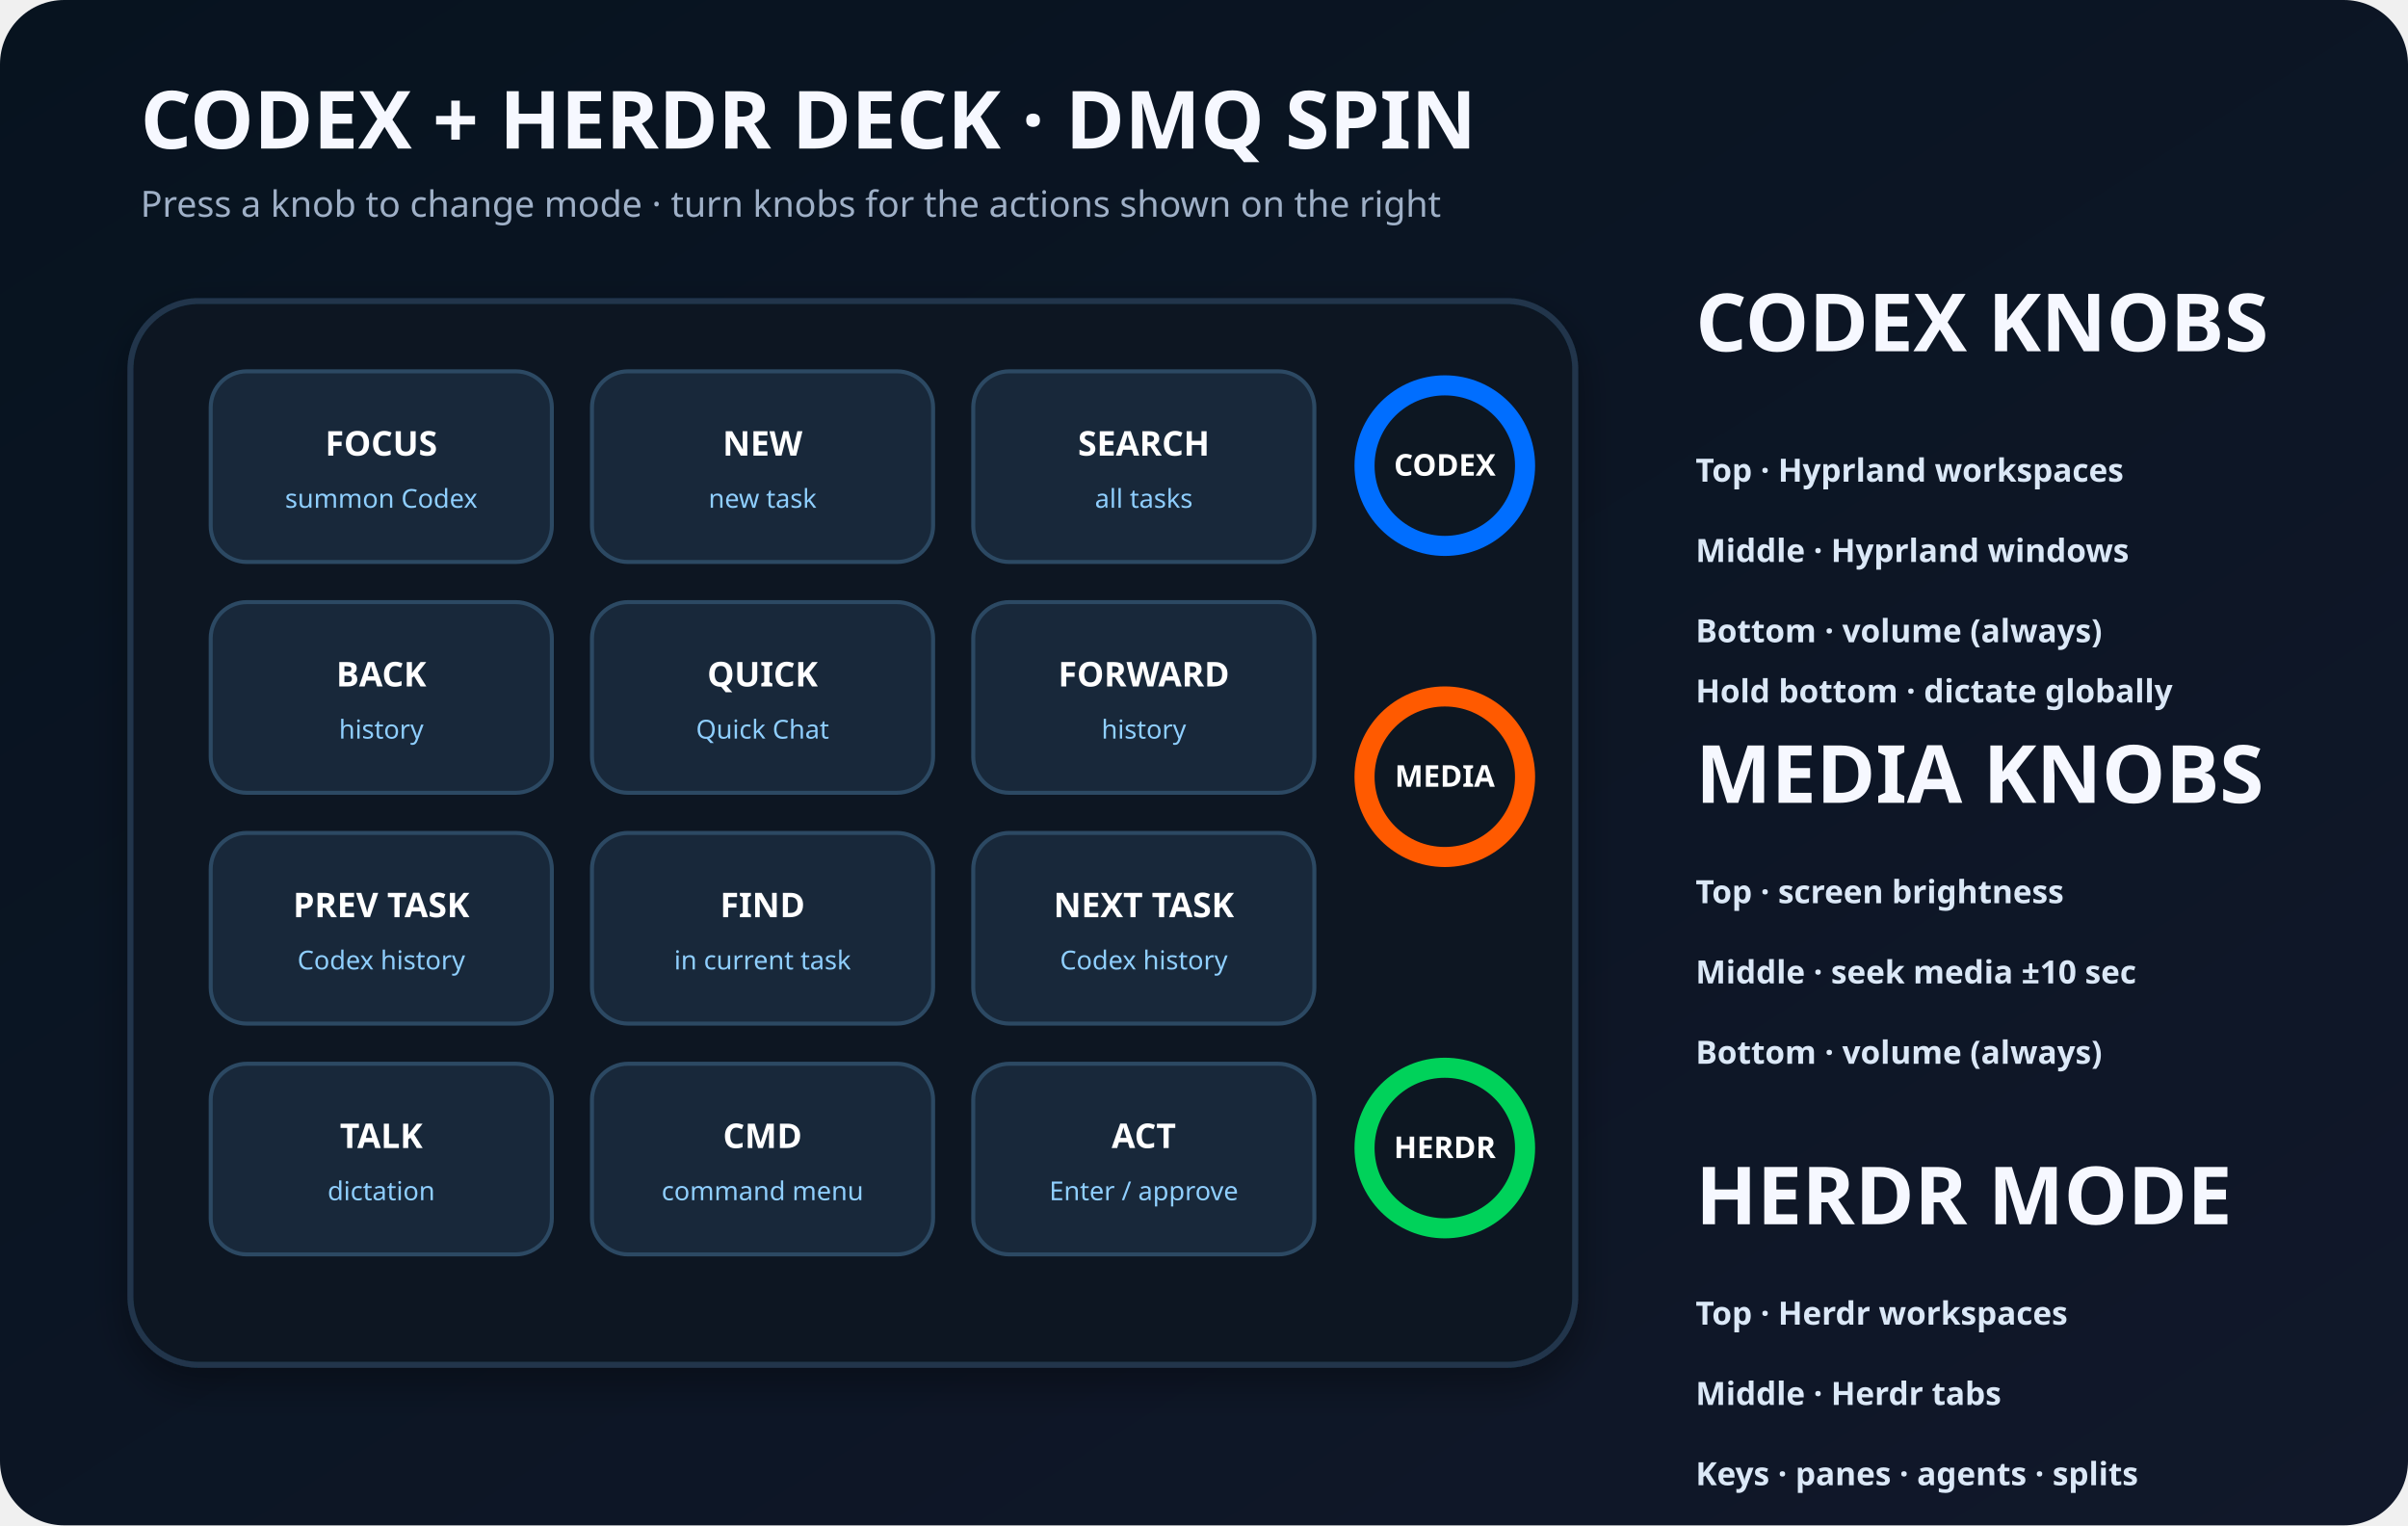
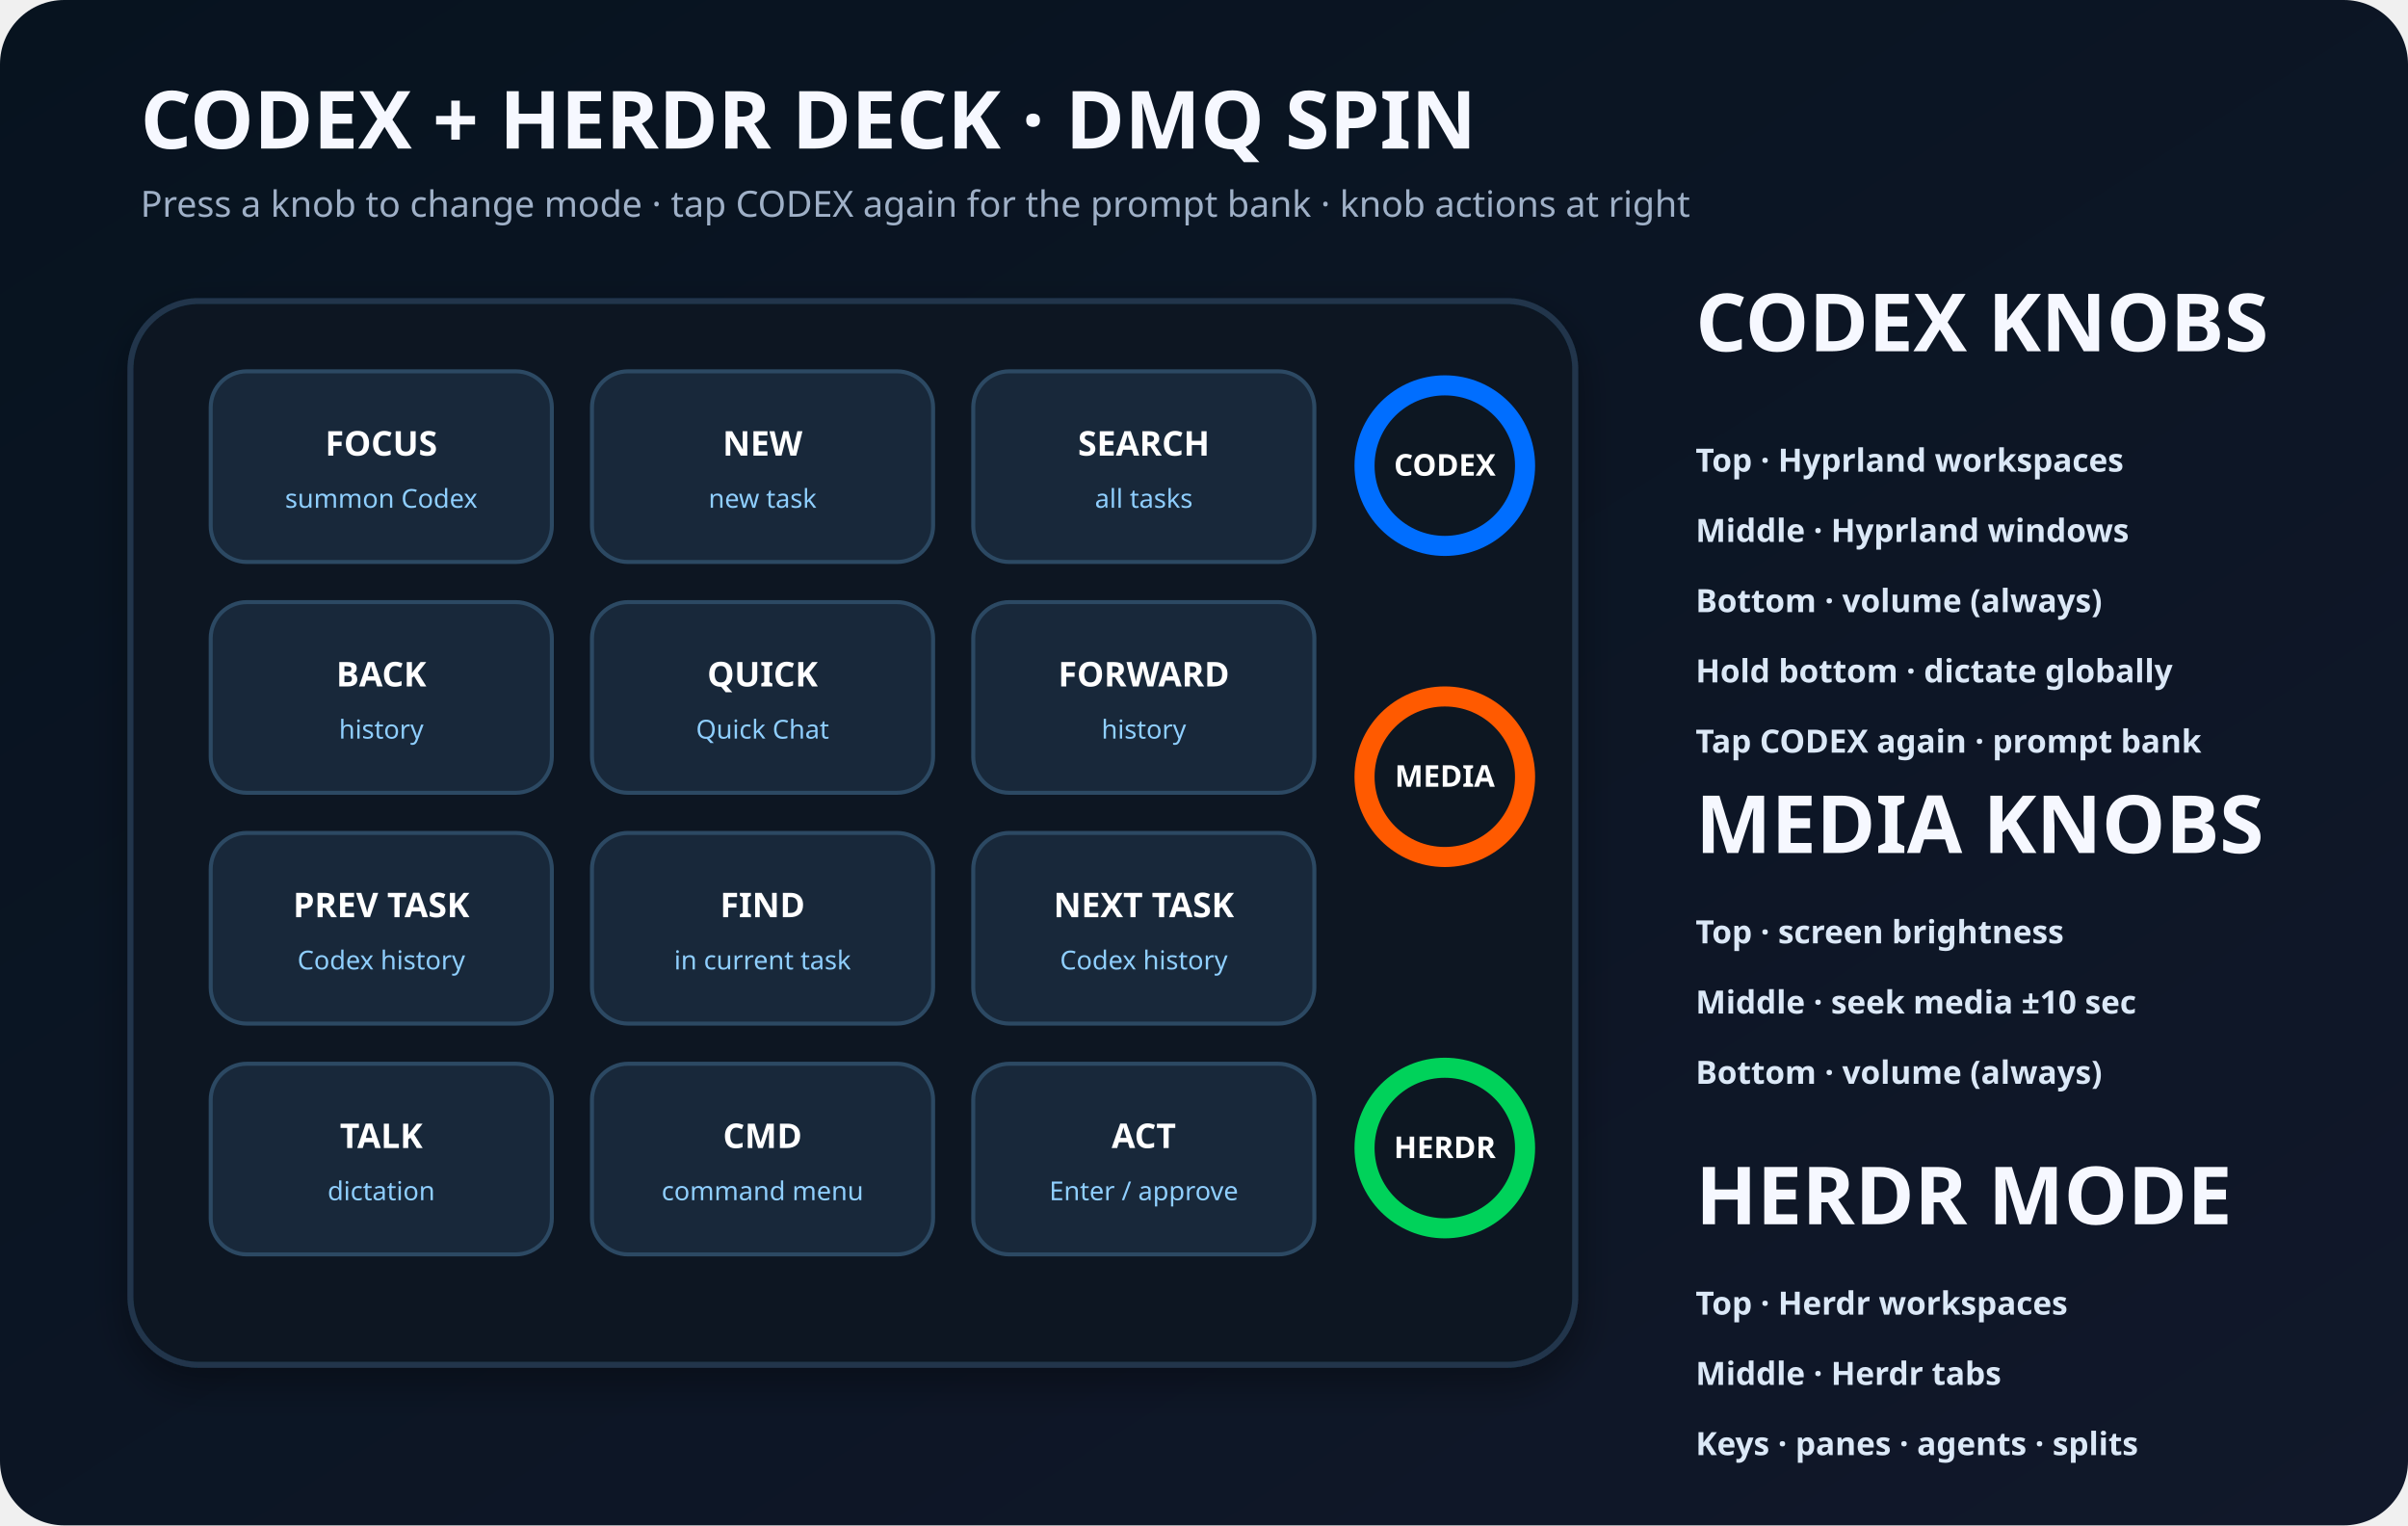
<svg xmlns="http://www.w3.org/2000/svg" width="1200" height="760" viewBox="0 0 1200 760">
  <defs>
    <linearGradient id="bg" x1="0" y1="0" x2="1" y2="1">
      <stop offset="0" stop-color="#07131f" />
      <stop offset="1" stop-color="#11182a" />
    </linearGradient>
    <filter id="shadow">
      <feDropShadow dx="0" dy="8" stdDeviation="10" flood-opacity=".35" />
    </filter>
    <style>
      .title{font:700 40px system-ui,sans-serif;fill:#f6f8ff}.sub{font:500 18px system-ui,sans-serif;fill:#9fb0c7}
      .key{fill:#18283a;stroke:#2c4963;stroke-width:2}.kt{font:700 17px system-ui,sans-serif;fill:#fff;text-anchor:middle}.ks{font:500 13px system-ui,sans-serif;fill:#8fcfff;text-anchor:middle}
      .knob{fill:#0d1722;stroke-width:10}.mode{font:700 15px system-ui,sans-serif;fill:#fff;text-anchor:middle}.legend{font:600 16px system-ui,sans-serif;fill:#dbe8f7}
    </style>
  </defs>
  <rect width="1200" height="760" rx="32" fill="url(#bg)" />
  <text x="70" y="74" class="title">CODEX + HERDR DECK · DMQ SPIN</text>
-   <text x="70" y="108" class="sub">Press a knob to change mode · turn knobs for the actions shown on the right</text>
+   <text x="70" y="108" class="sub">Press a knob to change mode · tap CODEX again for the prompt bank · knob actions at right</text>
  <g filter="url(#shadow)">
    <rect x="65" y="150" width="720" height="530" rx="34" fill="#0b1724" stroke="#20364b" stroke-width="3" />
  </g>
  <g>
    <g transform="translate(105 185)">
      <rect class="key" width="170" height="95" rx="18" />
      <text class="kt" x="85" y="42">FOCUS</text>
      <text class="ks" x="85" y="68">summon Codex</text>
    </g>
    <g transform="translate(295 185)">
      <rect class="key" width="170" height="95" rx="18" />
      <text class="kt" x="85" y="42">NEW</text>
      <text class="ks" x="85" y="68">new task</text>
    </g>
    <g transform="translate(485 185)">
      <rect class="key" width="170" height="95" rx="18" />
      <text class="kt" x="85" y="42">SEARCH</text>
      <text class="ks" x="85" y="68">all tasks</text>
    </g>
    <g transform="translate(105 300)">
      <rect class="key" width="170" height="95" rx="18" />
      <text class="kt" x="85" y="42">BACK</text>
      <text class="ks" x="85" y="68">history</text>
    </g>
    <g transform="translate(295 300)">
      <rect class="key" width="170" height="95" rx="18" />
      <text class="kt" x="85" y="42">QUICK</text>
      <text class="ks" x="85" y="68">Quick Chat</text>
    </g>
    <g transform="translate(485 300)">
      <rect class="key" width="170" height="95" rx="18" />
      <text class="kt" x="85" y="42">FORWARD</text>
      <text class="ks" x="85" y="68">history</text>
    </g>
    <g transform="translate(105 415)">
      <rect class="key" width="170" height="95" rx="18" />
      <text class="kt" x="85" y="42">PREV TASK</text>
      <text class="ks" x="85" y="68">Codex history</text>
    </g>
    <g transform="translate(295 415)">
      <rect class="key" width="170" height="95" rx="18" />
      <text class="kt" x="85" y="42">FIND</text>
      <text class="ks" x="85" y="68">in current task</text>
    </g>
    <g transform="translate(485 415)">
      <rect class="key" width="170" height="95" rx="18" />
      <text class="kt" x="85" y="42">NEXT TASK</text>
      <text class="ks" x="85" y="68">Codex history</text>
    </g>
    <g transform="translate(105 530)">
      <rect class="key" width="170" height="95" rx="18" />
      <text class="kt" x="85" y="42">TALK</text>
      <text class="ks" x="85" y="68">dictation</text>
    </g>
    <g transform="translate(295 530)">
      <rect class="key" width="170" height="95" rx="18" />
      <text class="kt" x="85" y="42">CMD</text>
      <text class="ks" x="85" y="68">command menu</text>
    </g>
    <g transform="translate(485 530)">
      <rect class="key" width="170" height="95" rx="18" />
      <text class="kt" x="85" y="42">ACT</text>
      <text class="ks" x="85" y="68">Enter / approve</text>
    </g>
  </g>
  <g>
    <circle cx="720" cy="232" r="40" class="knob" stroke="#006eff" />
    <text x="720" y="237" class="mode">CODEX</text>
    <circle cx="720" cy="387" r="40" class="knob" stroke="#ff5a00" />
    <text x="720" y="392" class="mode">MEDIA</text>
    <circle cx="720" cy="572" r="40" class="knob" stroke="#00d25a" />
    <text x="720" y="577" class="mode">HERDR</text>
  </g>
  <g transform="translate(845 175)">
    <text class="title" font-size="27">CODEX KNOBS</text>
-     <text y="65" class="legend">Top · Hyprland workspaces</text>
-     <text y="105" class="legend">Middle · Hyprland windows</text>
-     <text y="145" class="legend">Bottom · volume (always)</text>
-     <text y="175" class="legend">Hold bottom · dictate globally</text>
-     <text y="225" class="title" font-size="27">MEDIA KNOBS</text>
-     <text y="275" class="legend">Top · screen brightness</text>
-     <text y="315" class="legend">Middle · seek media ±10 sec</text>
-     <text y="355" class="legend">Bottom · volume (always)</text>
+     <text y="60" class="legend">Top · Hyprland workspaces</text>
+     <text y="95" class="legend">Middle · Hyprland windows</text>
+     <text y="130" class="legend">Bottom · volume (always)</text>
+     <text y="165" class="legend">Hold bottom · dictate globally</text>
+     <text y="200" class="legend">Tap CODEX again · prompt bank</text>
+     <text y="250" class="title" font-size="27">MEDIA KNOBS</text>
+     <text y="295" class="legend">Top · screen brightness</text>
+     <text y="330" class="legend">Middle · seek media ±10 sec</text>
+     <text y="365" class="legend">Bottom · volume (always)</text>
    <text y="435" class="title" font-size="27">HERDR MODE</text>
-     <text y="485" class="legend">Top · Herdr workspaces</text>
-     <text y="525" class="legend">Middle · Herdr tabs</text>
-     <text y="565" class="legend">Keys · panes · agents · splits</text>
+     <text y="480" class="legend">Top · Herdr workspaces</text>
+     <text y="515" class="legend">Middle · Herdr tabs</text>
+     <text y="550" class="legend">Keys · panes · agents · splits</text>
  </g>
</svg>
